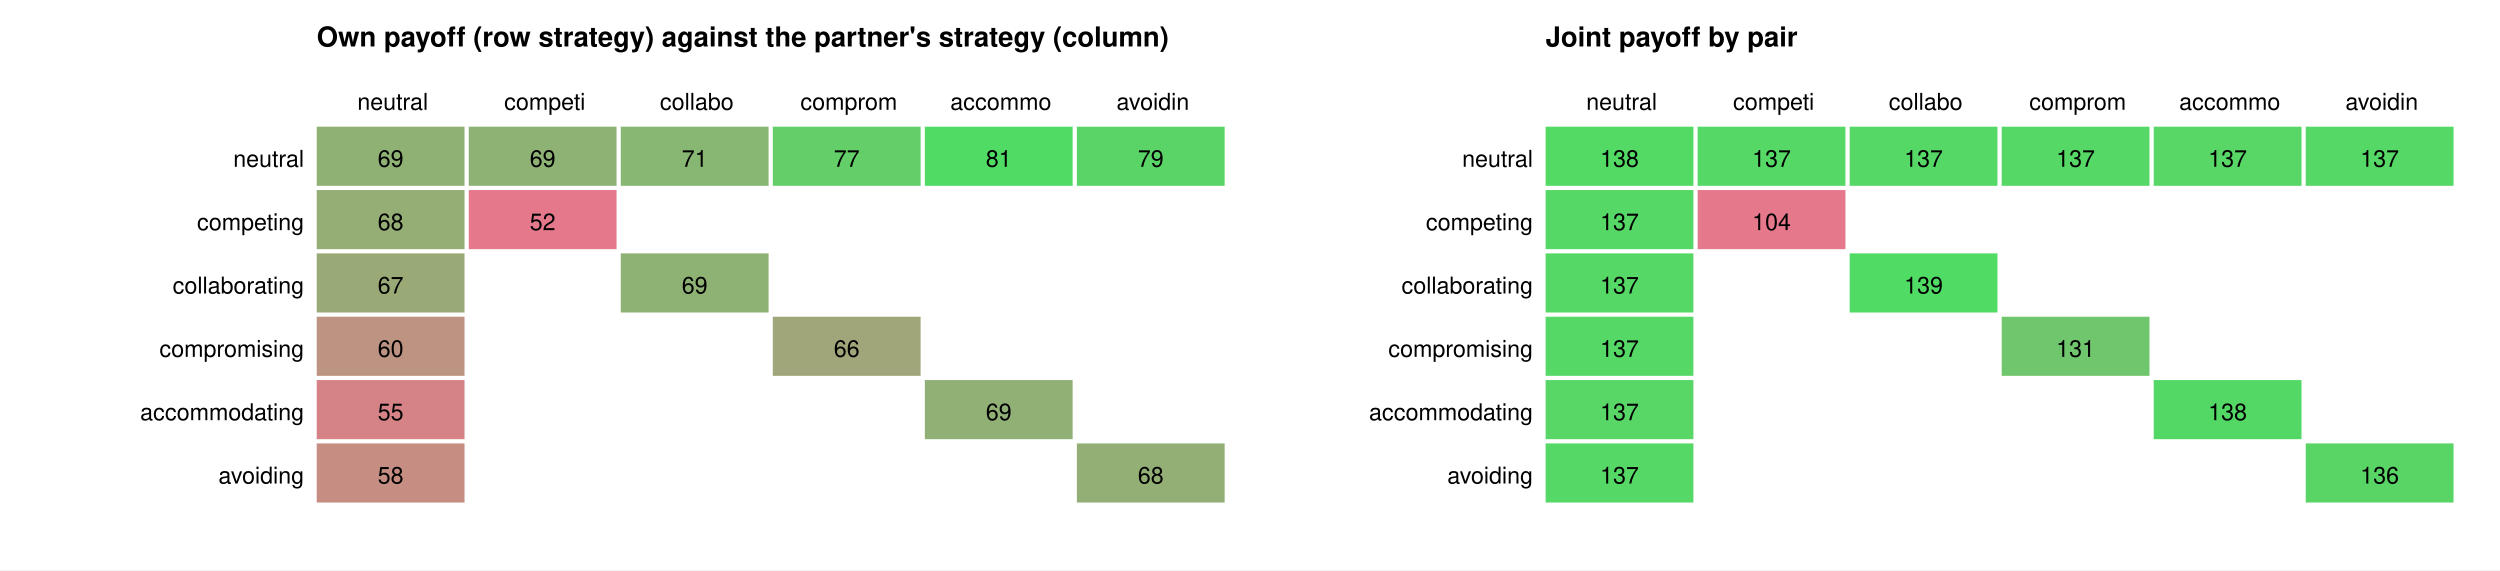
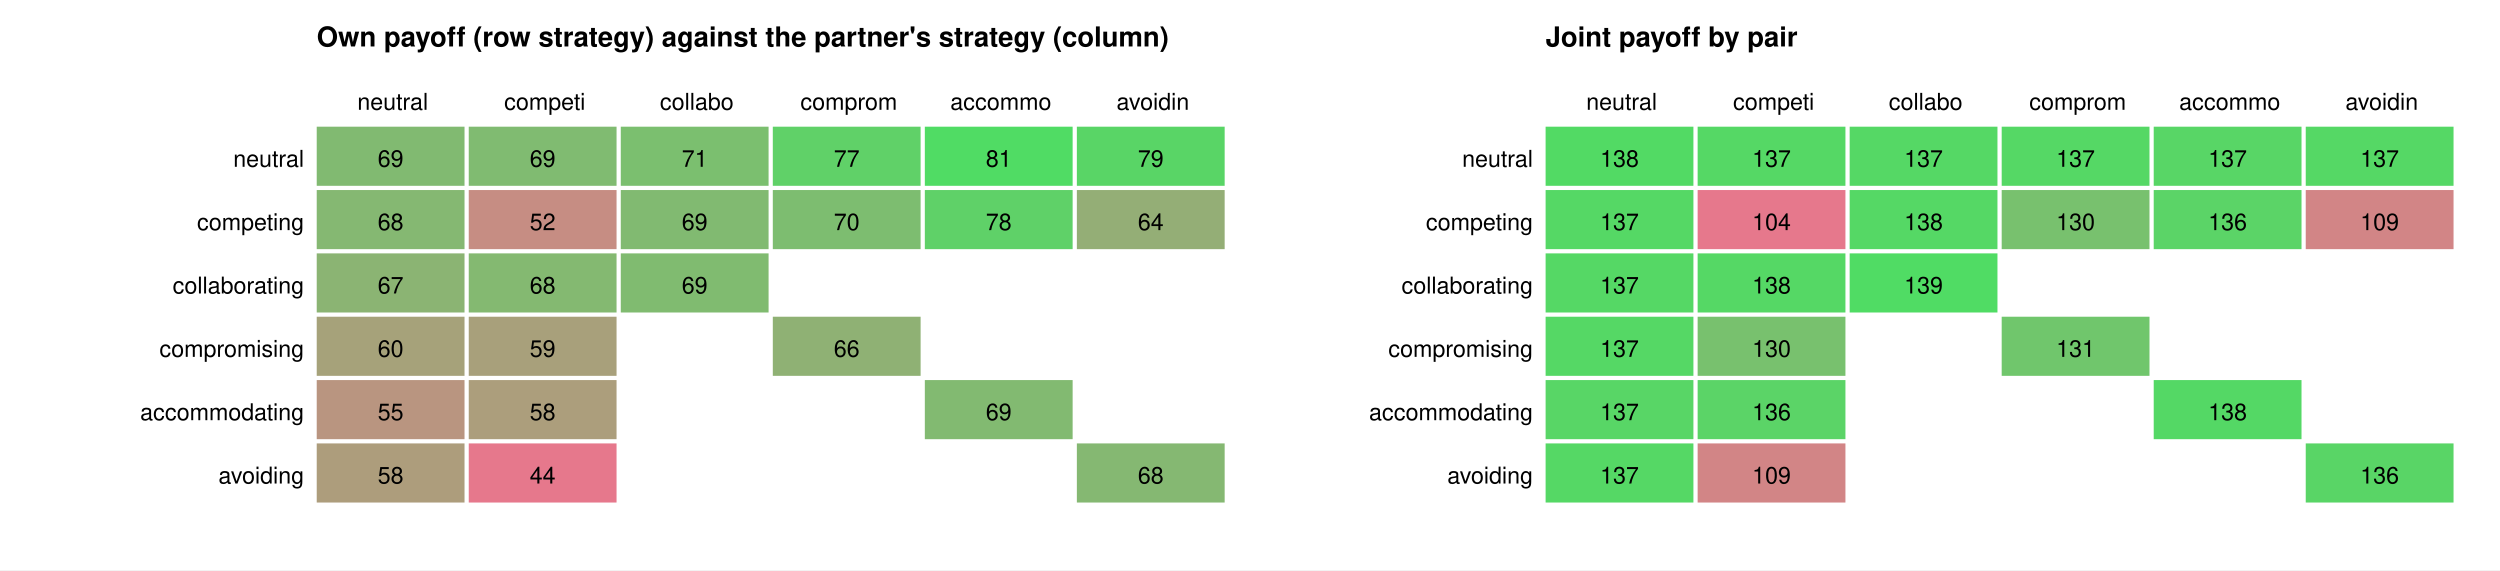
<svg xmlns="http://www.w3.org/2000/svg" width="1184" height="270" font-family="Helvetica, Arial, sans-serif" font-size="11">
  <rect width="1184" height="270" fill="white" />
  <text x="150" y="22" font-size="13" font-weight="bold">Own payoff (row strategy) against the partner's strategy (column)</text>
  <text x="186" y="52" text-anchor="middle">neutral</text>
  <text x="258" y="52" text-anchor="middle">competi</text>
  <text x="330" y="52" text-anchor="middle">collabo</text>
  <text x="402" y="52" text-anchor="middle">comprom</text>
  <text x="474" y="52" text-anchor="middle">accommo</text>
  <text x="546" y="52" text-anchor="middle">avoidin</text>
  <text x="144" y="79" text-anchor="end">neutral</text>
-   <rect x="150" y="60" width="70" height="28" fill="rgb(143,177,116)" />
+   <rect x="150" y="60" width="70" height="28" fill="rgb(129,186,113)" />
  <text x="185" y="79" text-anchor="middle">69</text>
-   <rect x="222" y="60" width="70" height="28" fill="rgb(142,178,116)" />
+   <rect x="222" y="60" width="70" height="28" fill="rgb(128,187,113)" />
  <text x="257" y="79" text-anchor="middle">69</text>
-   <rect x="294" y="60" width="70" height="28" fill="rgb(135,183,114)" />
+   <rect x="294" y="60" width="70" height="28" fill="rgb(123,191,111)" />
  <text x="329" y="79" text-anchor="middle">71</text>
-   <rect x="366" y="60" width="70" height="28" fill="rgb(100,206,105)" />
+   <rect x="366" y="60" width="70" height="28" fill="rgb(96,209,104)" />
  <text x="401" y="79" text-anchor="middle">77</text>
  <rect x="438" y="60" width="70" height="28" fill="rgb(80,220,100)" />
  <text x="473" y="79" text-anchor="middle">81</text>
-   <rect x="510" y="60" width="70" height="28" fill="rgb(91,212,103)" />
+   <rect x="510" y="60" width="70" height="28" fill="rgb(89,213,102)" />
  <text x="545" y="79" text-anchor="middle">79</text>
  <text x="144" y="109" text-anchor="end">competing</text>
-   <rect x="150" y="90" width="70" height="28" fill="rgb(148,174,118)" />
+   <rect x="150" y="90" width="70" height="28" fill="rgb(133,184,114)" />
  <text x="185" y="109" text-anchor="middle">68</text>
-   <rect x="222" y="90" width="70" height="28" fill="rgb(230,120,140)" />
+   <rect x="222" y="90" width="70" height="28" fill="rgb(198,141,131)" />
  <text x="257" y="109" text-anchor="middle">52</text>
+   <rect x="294" y="90" width="70" height="28" fill="rgb(129,186,113)" />
+   <text x="329" y="109" text-anchor="middle">69</text>
+   <rect x="366" y="90" width="70" height="28" fill="rgb(125,189,112)" />
+   <text x="401" y="109" text-anchor="middle">70</text>
+   <rect x="438" y="90" width="70" height="28" fill="rgb(95,209,104)" />
+   <text x="473" y="109" text-anchor="middle">78</text>
+   <rect x="510" y="90" width="70" height="28" fill="rgb(148,174,118)" />
+   <text x="545" y="109" text-anchor="middle">64</text>
  <text x="144" y="139" text-anchor="end">collaborating</text>
-   <rect x="150" y="120" width="70" height="28" fill="rgb(154,170,119)" />
+   <rect x="150" y="120" width="70" height="28" fill="rgb(139,180,115)" />
  <text x="185" y="139" text-anchor="middle">67</text>
-   <rect x="294" y="120" width="70" height="28" fill="rgb(141,178,116)" />
+   <rect x="222" y="120" width="70" height="28" fill="rgb(132,185,113)" />
+   <text x="257" y="139" text-anchor="middle">68</text>
+   <rect x="294" y="120" width="70" height="28" fill="rgb(128,187,112)" />
  <text x="329" y="139" text-anchor="middle">69</text>
  <text x="144" y="169" text-anchor="end">compromising</text>
-   <rect x="150" y="150" width="70" height="28" fill="rgb(189,147,129)" />
+   <rect x="150" y="150" width="70" height="28" fill="rgb(166,162,122)" />
  <text x="185" y="169" text-anchor="middle">60</text>
-   <rect x="366" y="150" width="70" height="28" fill="rgb(160,166,121)" />
+   <rect x="222" y="150" width="70" height="28" fill="rgb(168,160,123)" />
+   <text x="257" y="169" text-anchor="middle">59</text>
+   <rect x="366" y="150" width="70" height="28" fill="rgb(143,177,116)" />
  <text x="401" y="169" text-anchor="middle">66</text>
  <text x="144" y="199" text-anchor="end">accommodating</text>
-   <rect x="150" y="180" width="70" height="28" fill="rgb(213,131,135)" />
+   <rect x="150" y="180" width="70" height="28" fill="rgb(185,149,128)" />
  <text x="185" y="199" text-anchor="middle">55</text>
-   <rect x="438" y="180" width="70" height="28" fill="rgb(144,176,117)" />
+   <rect x="222" y="180" width="70" height="28" fill="rgb(172,158,124)" />
+   <text x="257" y="199" text-anchor="middle">58</text>
+   <rect x="438" y="180" width="70" height="28" fill="rgb(130,186,113)" />
  <text x="473" y="199" text-anchor="middle">69</text>
  <text x="144" y="229" text-anchor="end">avoiding</text>
-   <rect x="150" y="210" width="70" height="28" fill="rgb(198,141,131)" />
+   <rect x="150" y="210" width="70" height="28" fill="rgb(173,157,124)" />
  <text x="185" y="229" text-anchor="middle">58</text>
-   <rect x="510" y="210" width="70" height="28" fill="rgb(147,175,117)" />
+   <rect x="222" y="210" width="70" height="28" fill="rgb(230,120,140)" />
+   <text x="257" y="229" text-anchor="middle">44</text>
+   <rect x="510" y="210" width="70" height="28" fill="rgb(133,184,114)" />
  <text x="545" y="229" text-anchor="middle">68</text>
  <text x="732" y="22" font-size="13" font-weight="bold">Joint payoff by pair</text>
  <text x="768" y="52" text-anchor="middle">neutral</text>
  <text x="840" y="52" text-anchor="middle">competi</text>
  <text x="912" y="52" text-anchor="middle">collabo</text>
  <text x="984" y="52" text-anchor="middle">comprom</text>
  <text x="1056" y="52" text-anchor="middle">accommo</text>
  <text x="1128" y="52" text-anchor="middle">avoidin</text>
  <text x="726" y="79" text-anchor="end">neutral</text>
  <rect x="732" y="60" width="70" height="28" fill="rgb(82,218,100)" />
  <text x="767" y="79" text-anchor="middle">138</text>
  <rect x="804" y="60" width="70" height="28" fill="rgb(85,216,101)" />
  <text x="839" y="79" text-anchor="middle">137</text>
  <rect x="876" y="60" width="70" height="28" fill="rgb(85,216,101)" />
  <text x="911" y="79" text-anchor="middle">137</text>
  <rect x="948" y="60" width="70" height="28" fill="rgb(85,216,101)" />
  <text x="983" y="79" text-anchor="middle">137</text>
  <rect x="1020" y="60" width="70" height="28" fill="rgb(88,214,102)" />
  <text x="1055" y="79" text-anchor="middle">137</text>
  <rect x="1092" y="60" width="70" height="28" fill="rgb(85,216,101)" />
  <text x="1127" y="79" text-anchor="middle">137</text>
  <text x="726" y="109" text-anchor="end">competing</text>
  <rect x="732" y="90" width="70" height="28" fill="rgb(85,216,101)" />
  <text x="767" y="109" text-anchor="middle">137</text>
  <rect x="804" y="90" width="70" height="28" fill="rgb(230,120,140)" />
  <text x="839" y="109" text-anchor="middle">104</text>
+   <rect x="876" y="90" width="70" height="28" fill="rgb(85,216,101)" />
+   <text x="911" y="109" text-anchor="middle">138</text>
+   <rect x="948" y="90" width="70" height="28" fill="rgb(120,193,110)" />
+   <text x="983" y="109" text-anchor="middle">130</text>
+   <rect x="1020" y="90" width="70" height="28" fill="rgb(91,212,103)" />
+   <text x="1055" y="109" text-anchor="middle">136</text>
+   <rect x="1092" y="90" width="70" height="28" fill="rgb(210,133,134)" />
+   <text x="1127" y="109" text-anchor="middle">109</text>
  <text x="726" y="139" text-anchor="end">collaborating</text>
  <rect x="732" y="120" width="70" height="28" fill="rgb(85,216,101)" />
  <text x="767" y="139" text-anchor="middle">137</text>
+   <rect x="804" y="120" width="70" height="28" fill="rgb(85,216,101)" />
+   <text x="839" y="139" text-anchor="middle">138</text>
  <rect x="876" y="120" width="70" height="28" fill="rgb(80,220,100)" />
  <text x="911" y="139" text-anchor="middle">139</text>
  <text x="726" y="169" text-anchor="end">compromising</text>
  <rect x="732" y="150" width="70" height="28" fill="rgb(85,216,101)" />
  <text x="767" y="169" text-anchor="middle">137</text>
+   <rect x="804" y="150" width="70" height="28" fill="rgb(120,193,110)" />
+   <text x="839" y="169" text-anchor="middle">130</text>
  <rect x="948" y="150" width="70" height="28" fill="rgb(112,198,108)" />
  <text x="983" y="169" text-anchor="middle">131</text>
  <text x="726" y="199" text-anchor="end">accommodating</text>
  <rect x="732" y="180" width="70" height="28" fill="rgb(88,214,102)" />
  <text x="767" y="199" text-anchor="middle">137</text>
+   <rect x="804" y="180" width="70" height="28" fill="rgb(91,212,103)" />
+   <text x="839" y="199" text-anchor="middle">136</text>
  <rect x="1020" y="180" width="70" height="28" fill="rgb(84,216,101)" />
  <text x="1055" y="199" text-anchor="middle">138</text>
  <text x="726" y="229" text-anchor="end">avoiding</text>
  <rect x="732" y="210" width="70" height="28" fill="rgb(85,216,101)" />
  <text x="767" y="229" text-anchor="middle">137</text>
+   <rect x="804" y="210" width="70" height="28" fill="rgb(210,133,134)" />
+   <text x="839" y="229" text-anchor="middle">109</text>
  <rect x="1092" y="210" width="70" height="28" fill="rgb(89,213,102)" />
  <text x="1127" y="229" text-anchor="middle">136</text>
</svg>
